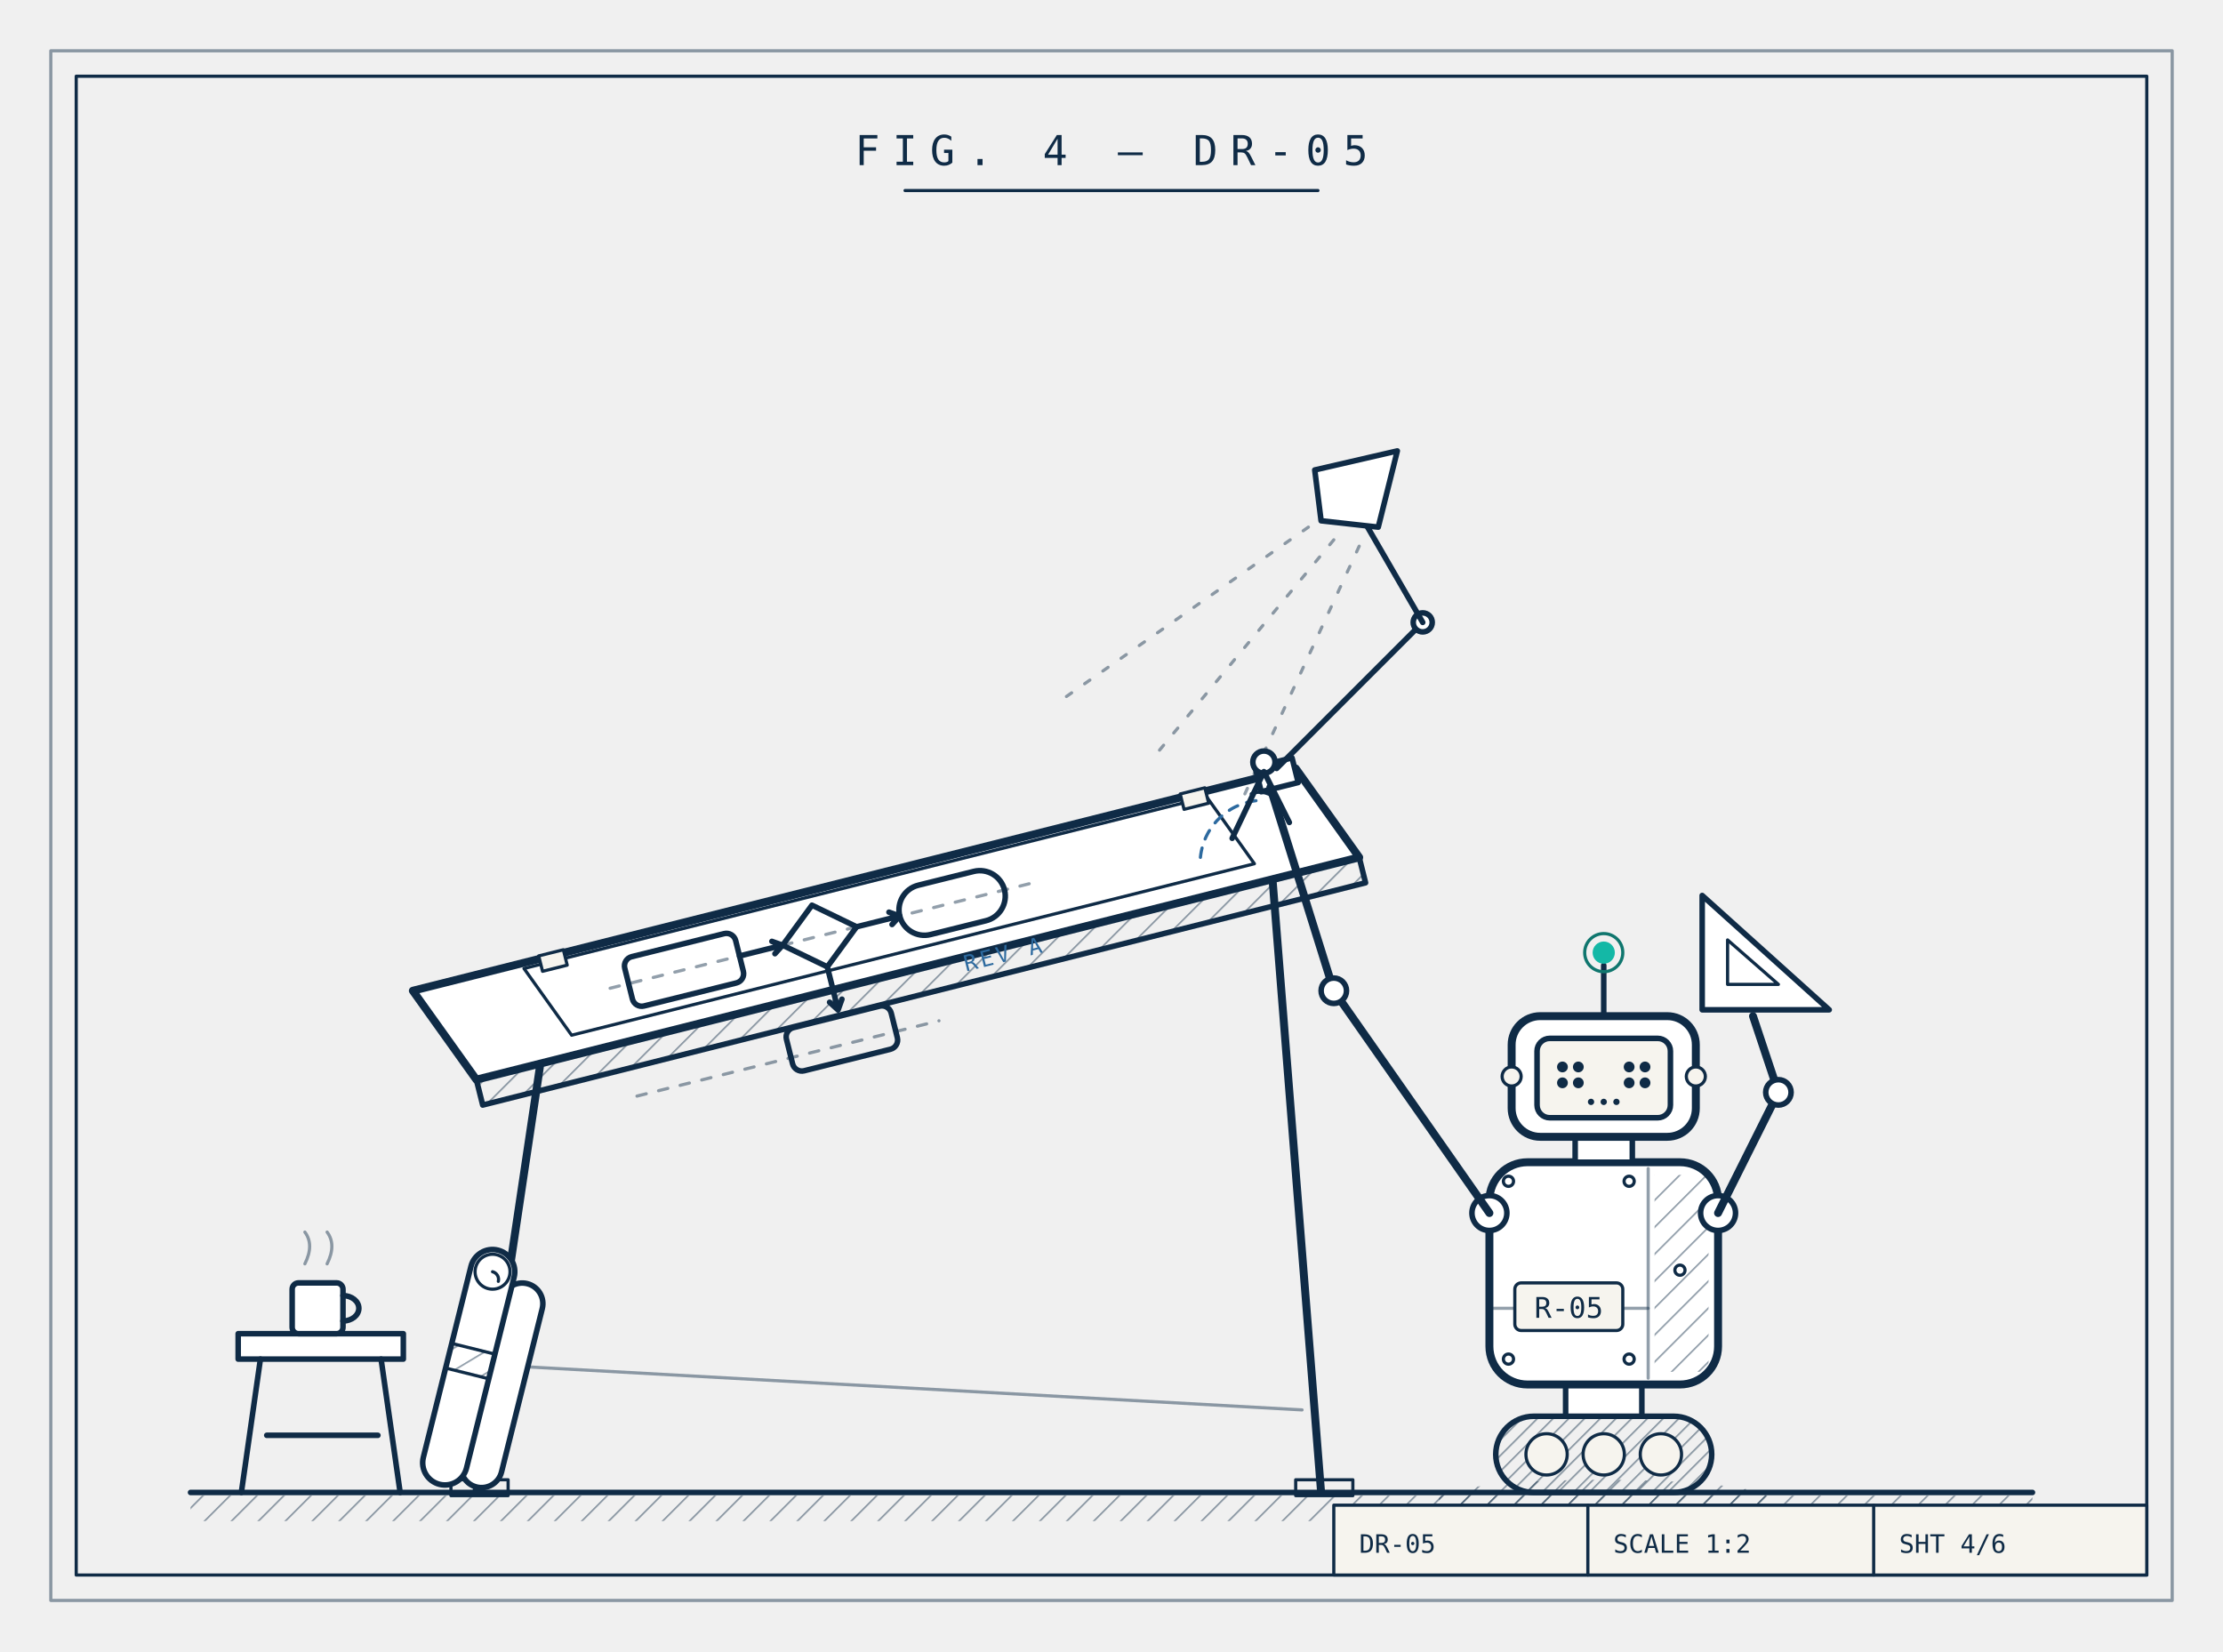
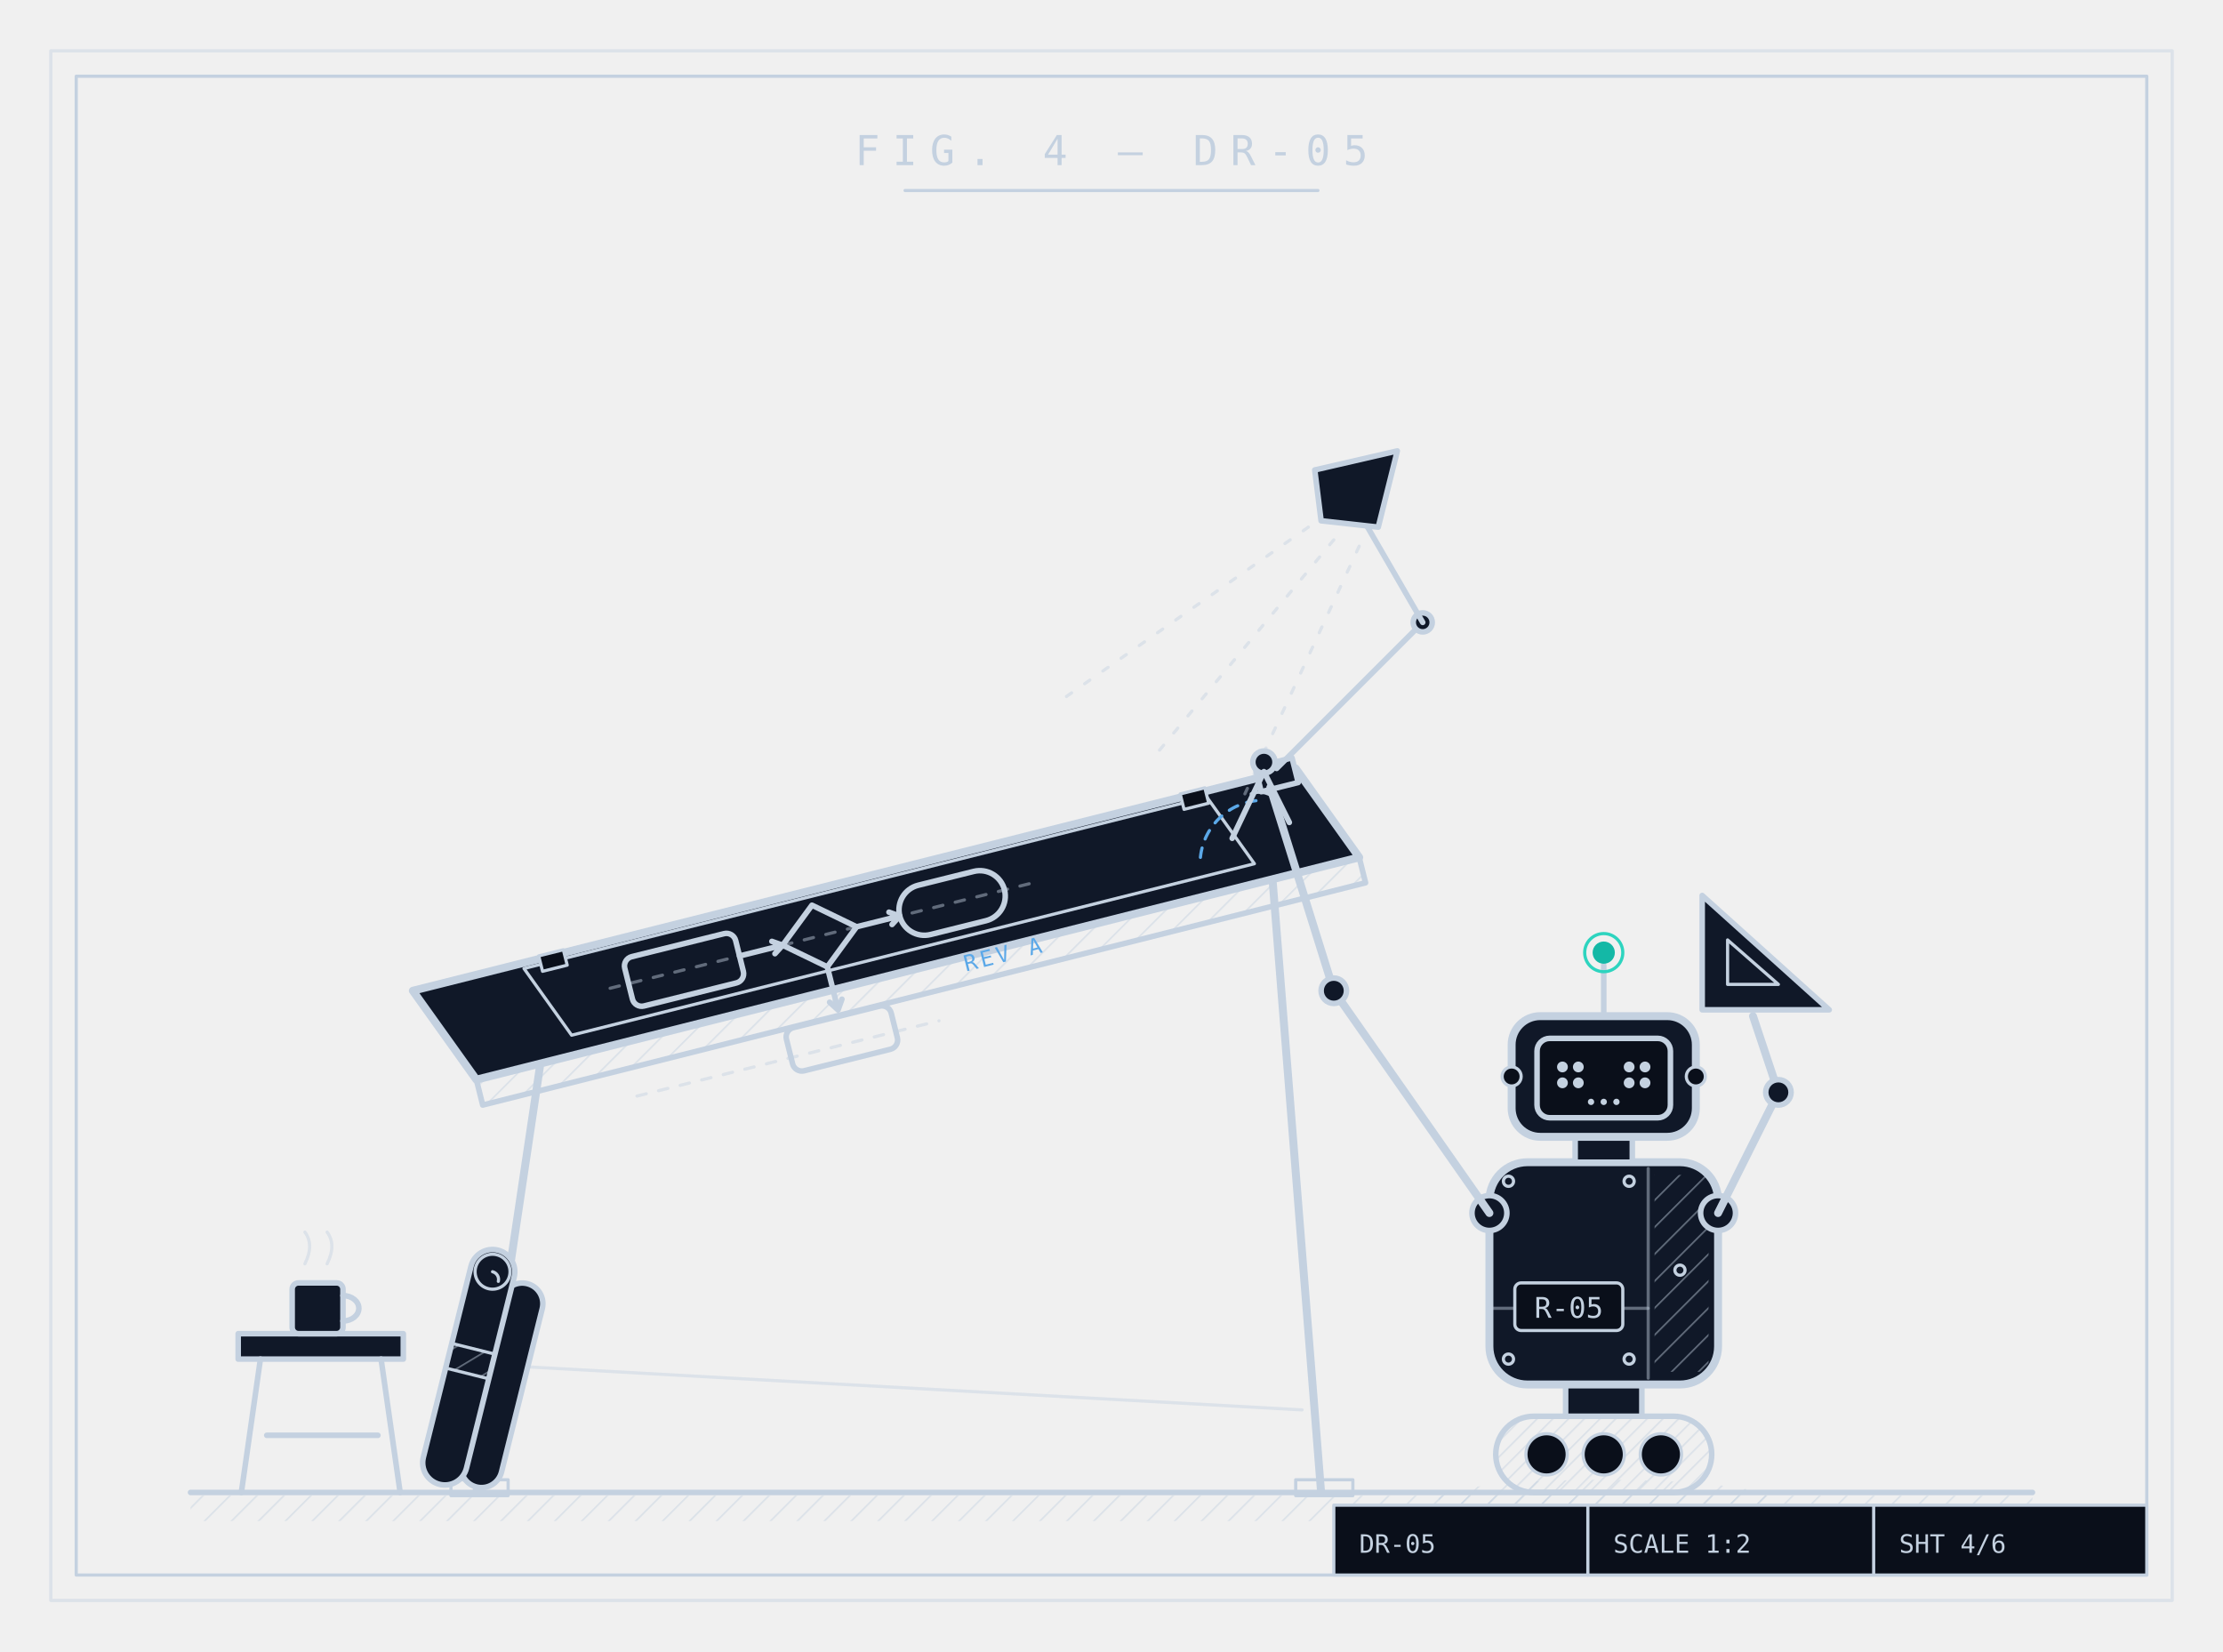
<svg xmlns="http://www.w3.org/2000/svg" viewBox="0 0 700 520">
  <style>
    .ill-live{animation:cdPulse 2.4s ease-in-out infinite}
    @keyframes cdPulse{0%,100%{opacity:.35}50%{opacity:1}}
    .cd-fore{transform-origin:420px 312px;animation:cdSketch 1.6s ease-in-out infinite}
    @keyframes cdSketch{0%,100%{transform:rotate(4deg)}50%{transform:rotate(-4deg)}}
    .cd-cone{animation:cdCone 4s ease-in-out infinite}
    @keyframes cdCone{0%,100%{opacity:.9}50%{opacity:1}}
    .cd-st1,.cd-st2{animation:cdSteam 3.2s ease-in-out infinite}
    .cd-st2{animation-delay:-1.6s}
    @keyframes cdSteam{0%{transform:translateY(0);opacity:.75}60%{opacity:.3}100%{transform:translateY(-4px);opacity:0}}
    @media (prefers-reduced-motion: reduce){*{animation:none !important}}
  </style>
  <defs>
    <pattern id="dH" patternUnits="userSpaceOnUse" width="6" height="6" patternTransform="rotate(45)">
-       <line x1="0" y1="0" x2="0" y2="6" stroke="rgba(15,43,70,.45)" stroke-width="1" />
+       <line x1="0" y1="0" x2="0" y2="6" stroke="rgba(196,209,224,.45)" stroke-width="1" />
    </pattern>
    <pattern id="dHd" patternUnits="userSpaceOnUse" width="3.5" height="3.5" patternTransform="rotate(45)">
-       <line x1="0" y1="0" x2="0" y2="3.5" stroke="rgba(15,43,70,.45)" stroke-width="1" />
+       <line x1="0" y1="0" x2="0" y2="3.5" stroke="rgba(196,209,224,.45)" stroke-width="1" />
    </pattern>
-     <g id="dBot" stroke="#0F2B46" fill="none" stroke-linecap="round" stroke-linejoin="round">
+     <g id="dBot" stroke="#C4D1E0" fill="none" stroke-linecap="round" stroke-linejoin="round">
      <rect x="-34" y="-24" width="68" height="24" rx="12" fill="url(#dHd)" stroke-width="1.75" />
-       <circle cx="-18" cy="-12" r="6.5" fill="#F6F4EE" stroke-width="1" />
-       <circle cx="0" cy="-12" r="6.5" fill="#F6F4EE" stroke-width="1" />
-       <circle cx="18" cy="-12" r="6.5" fill="#F6F4EE" stroke-width="1" />
-       <rect x="-12" y="-34" width="24" height="10" fill="#FFFFFF" stroke-width="1.75" />
-       <rect x="-36" y="-104" width="72" height="70" rx="12" fill="#FFFFFF" stroke-width="2.5" class="ill-draw" />
+       <circle cx="-18" cy="-12" r="6.5" fill="#0A0F1A" stroke-width="1" />
+       <circle cx="0" cy="-12" r="6.5" fill="#0A0F1A" stroke-width="1" />
+       <circle cx="18" cy="-12" r="6.5" fill="#0A0F1A" stroke-width="1" />
+       <rect x="-12" y="-34" width="24" height="10" fill="#101828" stroke-width="1.75" />
+       <rect x="-36" y="-104" width="72" height="70" rx="12" fill="#101828" stroke-width="2.5" class="ill-draw" />
      <rect x="16" y="-100" width="17" height="62" fill="url(#dH)" stroke="none" />
-       <path d="M14 -102 V-36" stroke="rgba(15,43,70,.45)" stroke-width="1" />
-       <path d="M-36 -58 H14" stroke="rgba(15,43,70,.45)" stroke-width="1" />
+       <path d="M14 -102 V-36" stroke="rgba(196,209,224,.45)" stroke-width="1" />
+       <path d="M-36 -58 H14" stroke="rgba(196,209,224,.45)" stroke-width="1" />
      <circle cx="-30" cy="-98" r="1.6" stroke-width="1" />
      <circle cx="-30" cy="-42" r="1.6" stroke-width="1" />
      <circle cx="8" cy="-98" r="1.6" stroke-width="1" />
      <circle cx="8" cy="-42" r="1.6" stroke-width="1" />
      <circle cx="24" cy="-70" r="1.6" stroke-width="1" />
-       <rect x="-28" y="-66" width="34" height="15" rx="2" fill="#F6F4EE" stroke-width="1" />
-       <rect x="-9" y="-114" width="18" height="10" fill="#FFFFFF" stroke-width="1.75" />
-       <rect x="-29" y="-150" width="58" height="38" rx="9" fill="#FFFFFF" stroke-width="2.5" class="ill-draw" />
-       <rect x="-21" y="-143" width="42" height="25" rx="4" fill="#F6F4EE" stroke-width="1.75" />
-       <g fill="#0F2B46" stroke="none">
+       <rect x="-28" y="-66" width="34" height="15" rx="2" fill="#0A0F1A" stroke-width="1" />
+       <rect x="-9" y="-114" width="18" height="10" fill="#101828" stroke-width="1.75" />
+       <rect x="-29" y="-150" width="58" height="38" rx="9" fill="#101828" stroke-width="2.5" class="ill-draw" />
+       <rect x="-21" y="-143" width="42" height="25" rx="4" fill="#0A0F1A" stroke-width="1.75" />
+       <g fill="#C4D1E0" stroke="none">
        <circle cx="-13" cy="-134" r="1.7" />
        <circle cx="-8" cy="-134" r="1.7" />
        <circle cx="-13" cy="-129" r="1.7" />
        <circle cx="-8" cy="-129" r="1.7" />
        <circle cx="8" cy="-134" r="1.7" />
        <circle cx="13" cy="-134" r="1.7" />
        <circle cx="8" cy="-129" r="1.7" />
        <circle cx="13" cy="-129" r="1.7" />
        <circle cx="-4" cy="-123" r="1" />
        <circle cx="0" cy="-123" r="1" />
        <circle cx="4" cy="-123" r="1" />
      </g>
-       <circle cx="-29" cy="-131" r="3" fill="#F6F4EE" stroke-width="1" />
-       <circle cx="29" cy="-131" r="3" fill="#F6F4EE" stroke-width="1" />
+       <circle cx="-29" cy="-131" r="3" fill="#0A0F1A" stroke-width="1" />
+       <circle cx="29" cy="-131" r="3" fill="#0A0F1A" stroke-width="1" />
      <path d="M0 -150 V-166" stroke-width="1.75" />
-       <circle cx="0" cy="-170" r="6" stroke="#0F766E" stroke-width="1" class="ill-live" />
+       <circle cx="0" cy="-170" r="6" stroke="#2DD4BF" stroke-width="1" class="ill-live" />
      <circle cx="0" cy="-170" r="3.5" fill="#14B8A6" stroke="none" class="ill-live" />
-       <circle cx="-36" cy="-88" r="5.5" fill="#FFFFFF" stroke-width="1.75" />
-       <circle cx="36" cy="-88" r="5.5" fill="#FFFFFF" stroke-width="1.75" />
+       <circle cx="-36" cy="-88" r="5.5" fill="#101828" stroke-width="1.75" />
+       <circle cx="36" cy="-88" r="5.5" fill="#101828" stroke-width="1.75" />
    </g>
  </defs>
-   <g stroke="#0F2B46" fill="none" stroke-linecap="round" stroke-linejoin="round">
-     <rect x="16" y="16" width="668" height="488" stroke="rgba(15,43,70,.45)" stroke-width="1" />
+   <g stroke="#C4D1E0" fill="none" stroke-linecap="round" stroke-linejoin="round">
+     <rect x="16" y="16" width="668" height="488" stroke="rgba(196,209,224,.45)" stroke-width="1" />
    <rect x="24" y="24" width="652" height="472" stroke-width="1" />
-     <text x="350" y="52" text-anchor="middle" font-family="IBM Plex Mono, monospace" font-size="13" letter-spacing="4" fill="#0F2B46" stroke="none">FIG. 4 — DR-05</text>
+     <text x="350" y="52" text-anchor="middle" font-family="IBM Plex Mono, monospace" font-size="13" letter-spacing="4" fill="#C4D1E0" stroke="none">FIG. 4 — DR-05</text>
    <path d="M285 60 H415" stroke-width="1" />
    <path d="M60 470 H640" stroke-width="1.75" />
    <rect x="60" y="471" width="580" height="8" fill="url(#dH)" stroke="none" />
    <ellipse cx="505" cy="472" rx="52" ry="6" fill="url(#dH)" stroke="none" />
-     <rect x="75" y="420" width="52" height="8" fill="#FFFFFF" stroke-width="1.75" />
+     <rect x="75" y="420" width="52" height="8" fill="#101828" stroke-width="1.75" />
    <path d="M82 428 L76 470 M120 428 L126 470 M84 452 H119" stroke-width="1.75" />
-     <rect x="92" y="404" width="16" height="16" rx="2" fill="#FFFFFF" stroke-width="1.75" />
+     <rect x="92" y="404" width="16" height="16" rx="2" fill="#101828" stroke-width="1.75" />
    <path d="M108 408 a5 4 0 0 1 0 8" stroke-width="1.75" />
-     <path class="cd-st1" d="M96 398 q3 -6 0 -10" stroke="rgba(15,43,70,.45)" stroke-width="1" />
-     <path class="cd-st2" d="M103 398 q3 -6 0 -10" stroke="rgba(15,43,70,.45)" stroke-width="1" />
+     <path class="cd-st1" d="M96 398 q3 -6 0 -10" stroke="rgba(196,209,224,.45)" stroke-width="1" />
+     <path class="cd-st2" d="M103 398 q3 -6 0 -10" stroke="rgba(196,209,224,.45)" stroke-width="1" />
    <path d="M170 336 L150 470 M400 268 L416 470" stroke-width="2.5" />
-     <path d="M158 430 L410 444" stroke="rgba(15,43,70,.45)" stroke-width="1" />
+     <path d="M158 430 L410 444" stroke="rgba(196,209,224,.45)" stroke-width="1" />
    <rect x="142" y="466" width="18" height="5" stroke-width="1" />
    <rect x="408" y="466" width="18" height="5" stroke-width="1" />
-     <path d="M130 312 L408 242 L428 270 L150 340 Z" fill="#FFFFFF" stroke-width="2.5" class="ill-draw" />
+     <path d="M130 312 L408 242 L428 270 L150 340 Z" fill="#101828" stroke-width="2.5" class="ill-draw" />
    <path d="M150 340 L152 348 L430 278 L428 270" fill="url(#dH)" stroke-width="1.75" />
-     <path d="M165 305 L380 251 L395 272 L180 326 Z" fill="#FFFFFF" stroke-width="1" />
-     <rect x="170" y="300" width="8" height="5" fill="#F6F4EE" stroke-width="1" transform="rotate(-14 174 302)" />
-     <rect x="372" y="249" width="8" height="5" fill="#F6F4EE" stroke-width="1" transform="rotate(-14 376 251)" />
+     <path d="M165 305 L380 251 L395 272 L180 326 Z" fill="#101828" stroke-width="1" />
+     <rect x="170" y="300" width="8" height="5" fill="#0A0F1A" stroke-width="1" transform="rotate(-14 174 302)" />
+     <rect x="372" y="249" width="8" height="5" fill="#0A0F1A" stroke-width="1" transform="rotate(-14 376 251)" />
    <g transform="translate(196,302) rotate(-14)">
-       <path d="M-6 8 H130" stroke="rgba(15,43,70,.45)" stroke-width="1" stroke-dasharray="3 4" />
-       <path d="M-6 43 H92" stroke="rgba(15,43,70,.45)" stroke-width="1" stroke-dasharray="3 4" />
+       <path d="M-6 8 H130" stroke="rgba(196,209,224,.45)" stroke-width="1" stroke-dasharray="3 4" />
+       <path d="M-6 43 H92" stroke="rgba(196,209,224,.45)" stroke-width="1" stroke-dasharray="3 4" />
      <rect x="0" y="0" width="36" height="16" rx="3" stroke-width="1.75" class="ill-draw" />
      <path d="M36 8 H50 l-3 -2 M50 8 l-3 2" stroke-width="1.75" />
      <path d="M62 -2 L74 8 L62 18 L50 8 Z" stroke-width="1.75" class="ill-draw" />
      <path d="M74 8 H88 l-3 -2 M88 8 l-3 2" stroke-width="1.75" />
      <rect x="88" y="0" width="34" height="16" rx="8" stroke-width="1.75" class="ill-draw" />
      <path d="M62 18 V32 l-2 -3 M62 32 l2 -3" stroke-width="1.75" />
      <rect x="44" y="34" width="34" height="14" rx="3" stroke-width="1.75" class="ill-draw" />
-       <text x="104" y="30" font-family="IBM Plex Mono, monospace" font-size="7" letter-spacing="1" fill="#2D6A9F" stroke="none">REV A</text>
+       <text x="104" y="30" font-family="IBM Plex Mono, monospace" font-size="7" letter-spacing="1" fill="#5BA8E8" stroke="none">REV A</text>
    </g>
-     <path d="M378 270 A20 20 0 0 1 398 252" stroke="#2D6A9F" stroke-width="1" stroke-dasharray="3 3" />
-     <rect x="396" y="240" width="12" height="8" fill="#FFFFFF" stroke-width="1.75" transform="rotate(-14 402 244)" />
+     <path d="M378 270 A20 20 0 0 1 398 252" stroke="#5BA8E8" stroke-width="1" stroke-dasharray="3 3" />
+     <rect x="396" y="240" width="12" height="8" fill="#101828" stroke-width="1.75" transform="rotate(-14 402 244)" />
    <path d="M402 242 L448 196" stroke-width="1.75" />
-     <circle cx="448" cy="196" r="3" fill="#FFFFFF" stroke-width="1.75" />
+     <circle cx="448" cy="196" r="3" fill="#101828" stroke-width="1.75" />
    <path d="M448 196 L426 158" stroke-width="1.75" />
-     <path d="M414 148 L440 142 L434 166 L416 164 Z" fill="#FFFFFF" stroke-width="1.75" />
-     <path class="cd-cone" d="M420 170 L362 240 M428 172 L392 250 M412 166 L332 222" stroke="rgba(15,43,70,.45)" stroke-width="1" stroke-dasharray="2 5" />
+     <path d="M414 148 L440 142 L434 166 L416 164 Z" fill="#101828" stroke-width="1.75" />
+     <path class="cd-cone" d="M420 170 L362 240 M428 172 L392 250 M412 166 L332 222" stroke="rgba(196,209,224,.45)" stroke-width="1" stroke-dasharray="2 5" />
    <g transform="translate(150,392) rotate(14)">
-       <rect x="12" y="8" width="13" height="66" rx="6.5" fill="#FFFFFF" stroke-width="1.75" />
-       <rect x="0" y="0" width="14" height="76" rx="7" fill="#FFFFFF" stroke-width="1.75" />
+       <rect x="12" y="8" width="13" height="66" rx="6.5" fill="#101828" stroke-width="1.75" />
+       <rect x="0" y="0" width="14" height="76" rx="7" fill="#101828" stroke-width="1.75" />
      <circle cx="7" cy="7" r="5.5" stroke-width="1" />
      <path d="M7 7 a2.5 2.5 0 0 1 2.5 2.5" stroke-width="1" />
      <rect x="0" y="32" width="14" height="8" fill="url(#dH)" stroke-width="1" />
    </g>
    <use href="#dBot" transform="translate(505,470)" />
-     <text x="494" y="415" text-anchor="middle" font-family="IBM Plex Mono, monospace" font-size="9" fill="#0F2B46" stroke="none">R-05</text>
+     <text x="494" y="415" text-anchor="middle" font-family="IBM Plex Mono, monospace" font-size="9" fill="#C4D1E0" stroke="none">R-05</text>
    <path d="M469 382 L420 312" stroke-width="2.5" />
    <path class="cd-fore" d="M420 312 L400 248" stroke-width="2.5" />
-     <circle cx="420" cy="312" r="4" fill="#FFFFFF" stroke-width="1.75" />
-     <circle class="cd-fore" cx="398" cy="240" r="3.5" fill="#FFFFFF" stroke-width="1.75" />
+     <circle cx="420" cy="312" r="4" fill="#101828" stroke-width="1.75" />
+     <circle class="cd-fore" cx="398" cy="240" r="3.5" fill="#101828" stroke-width="1.75" />
    <path class="cd-fore" d="M398 243 L388 264 M398 243 L406 259" stroke-width="1.75" />
    <path class="cd-fore" d="M394 250 A7 7 0 0 1 401 251" stroke-width="1" />
    <path d="M541 382 L560 344 L552 320" stroke-width="2.5" />
-     <circle cx="560" cy="344" r="4" fill="#FFFFFF" stroke-width="1.75" />
-     <path d="M536 318 H576 L536 282 Z" fill="#FFFFFF" stroke-width="1.75" />
+     <circle cx="560" cy="344" r="4" fill="#101828" stroke-width="1.75" />
+     <path d="M536 318 H576 L536 282 Z" fill="#101828" stroke-width="1.75" />
    <path d="M544 310 H560 L544 296 Z" stroke-width="1" />
-     <rect x="420" y="474" width="256" height="22" fill="#F6F4EE" stroke-width="1" />
+     <rect x="420" y="474" width="256" height="22" fill="#0A0F1A" stroke-width="1" />
    <path d="M500 474 V496 M590 474 V496" stroke-width="1" />
-     <text x="428" y="489" font-family="IBM Plex Mono, monospace" font-size="8" fill="#0F2B46" stroke="none">DR-05</text>
-     <text x="508" y="489" font-family="IBM Plex Mono, monospace" font-size="8" fill="#0F2B46" stroke="none">SCALE 1:2</text>
-     <text x="598" y="489" font-family="IBM Plex Mono, monospace" font-size="8" fill="#0F2B46" stroke="none">SHT 4/6</text>
+     <text x="428" y="489" font-family="IBM Plex Mono, monospace" font-size="8" fill="#C4D1E0" stroke="none">DR-05</text>
+     <text x="508" y="489" font-family="IBM Plex Mono, monospace" font-size="8" fill="#C4D1E0" stroke="none">SCALE 1:2</text>
+     <text x="598" y="489" font-family="IBM Plex Mono, monospace" font-size="8" fill="#C4D1E0" stroke="none">SHT 4/6</text>
  </g>
</svg>
